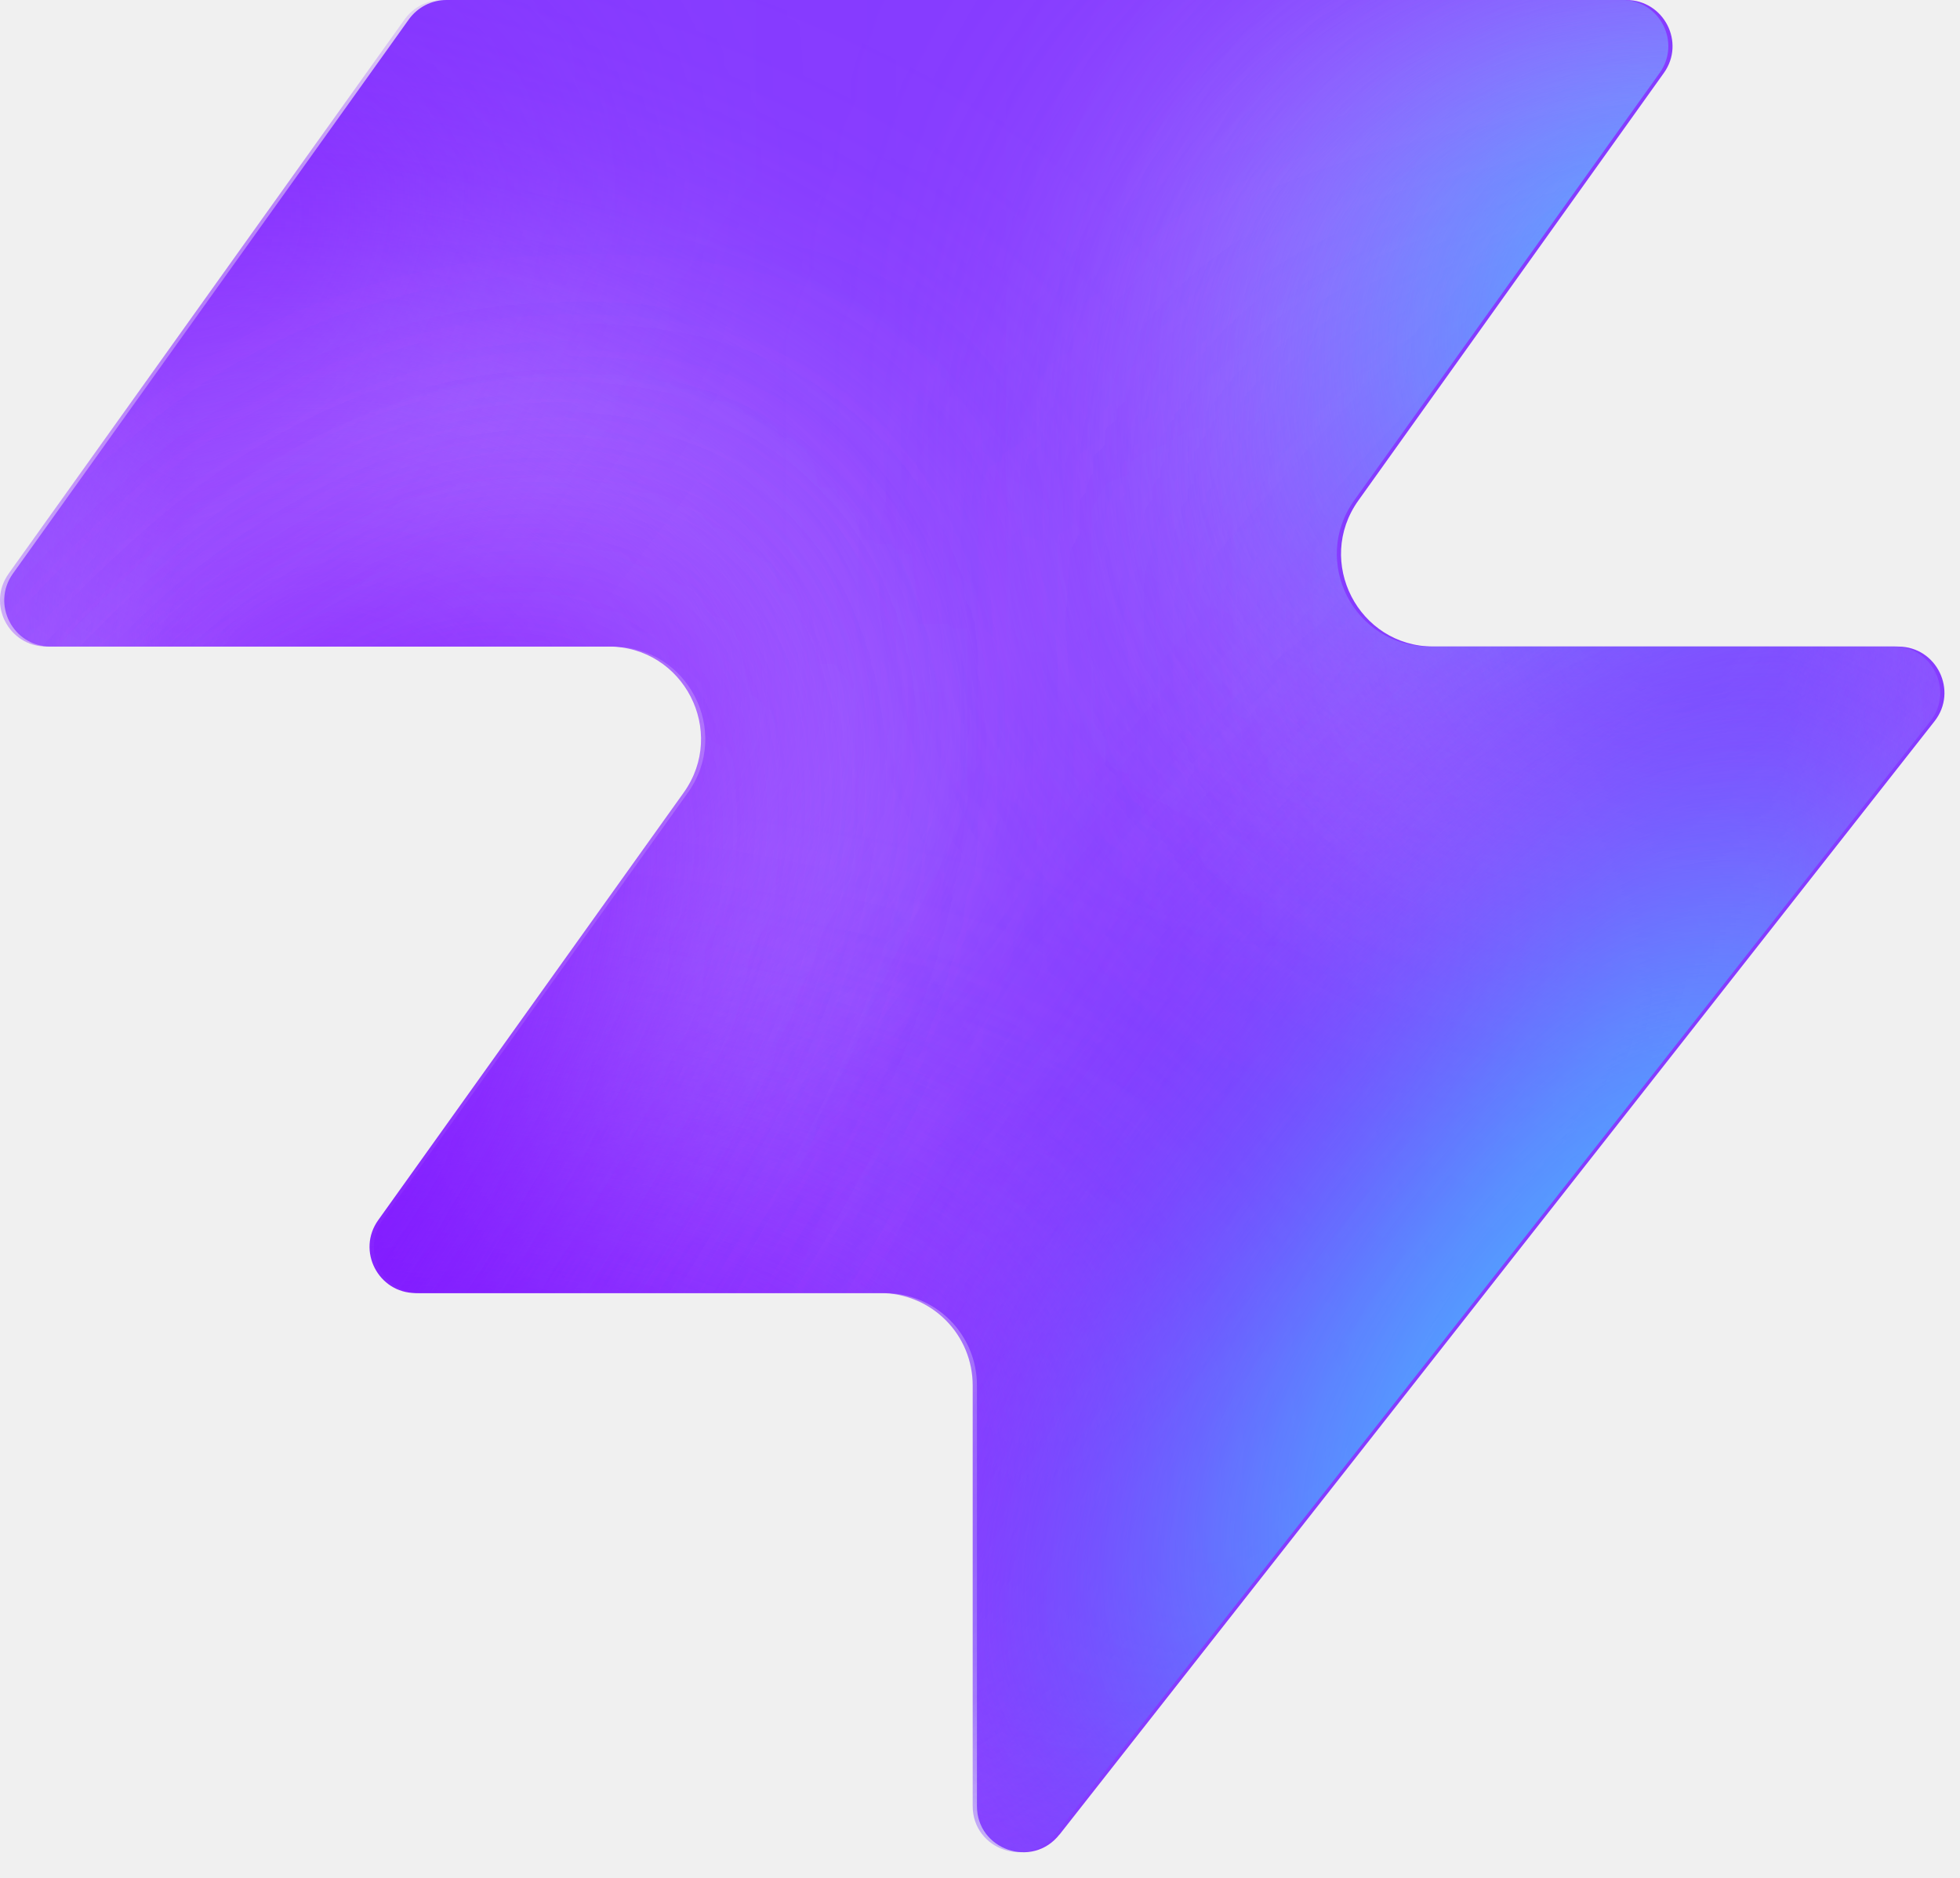
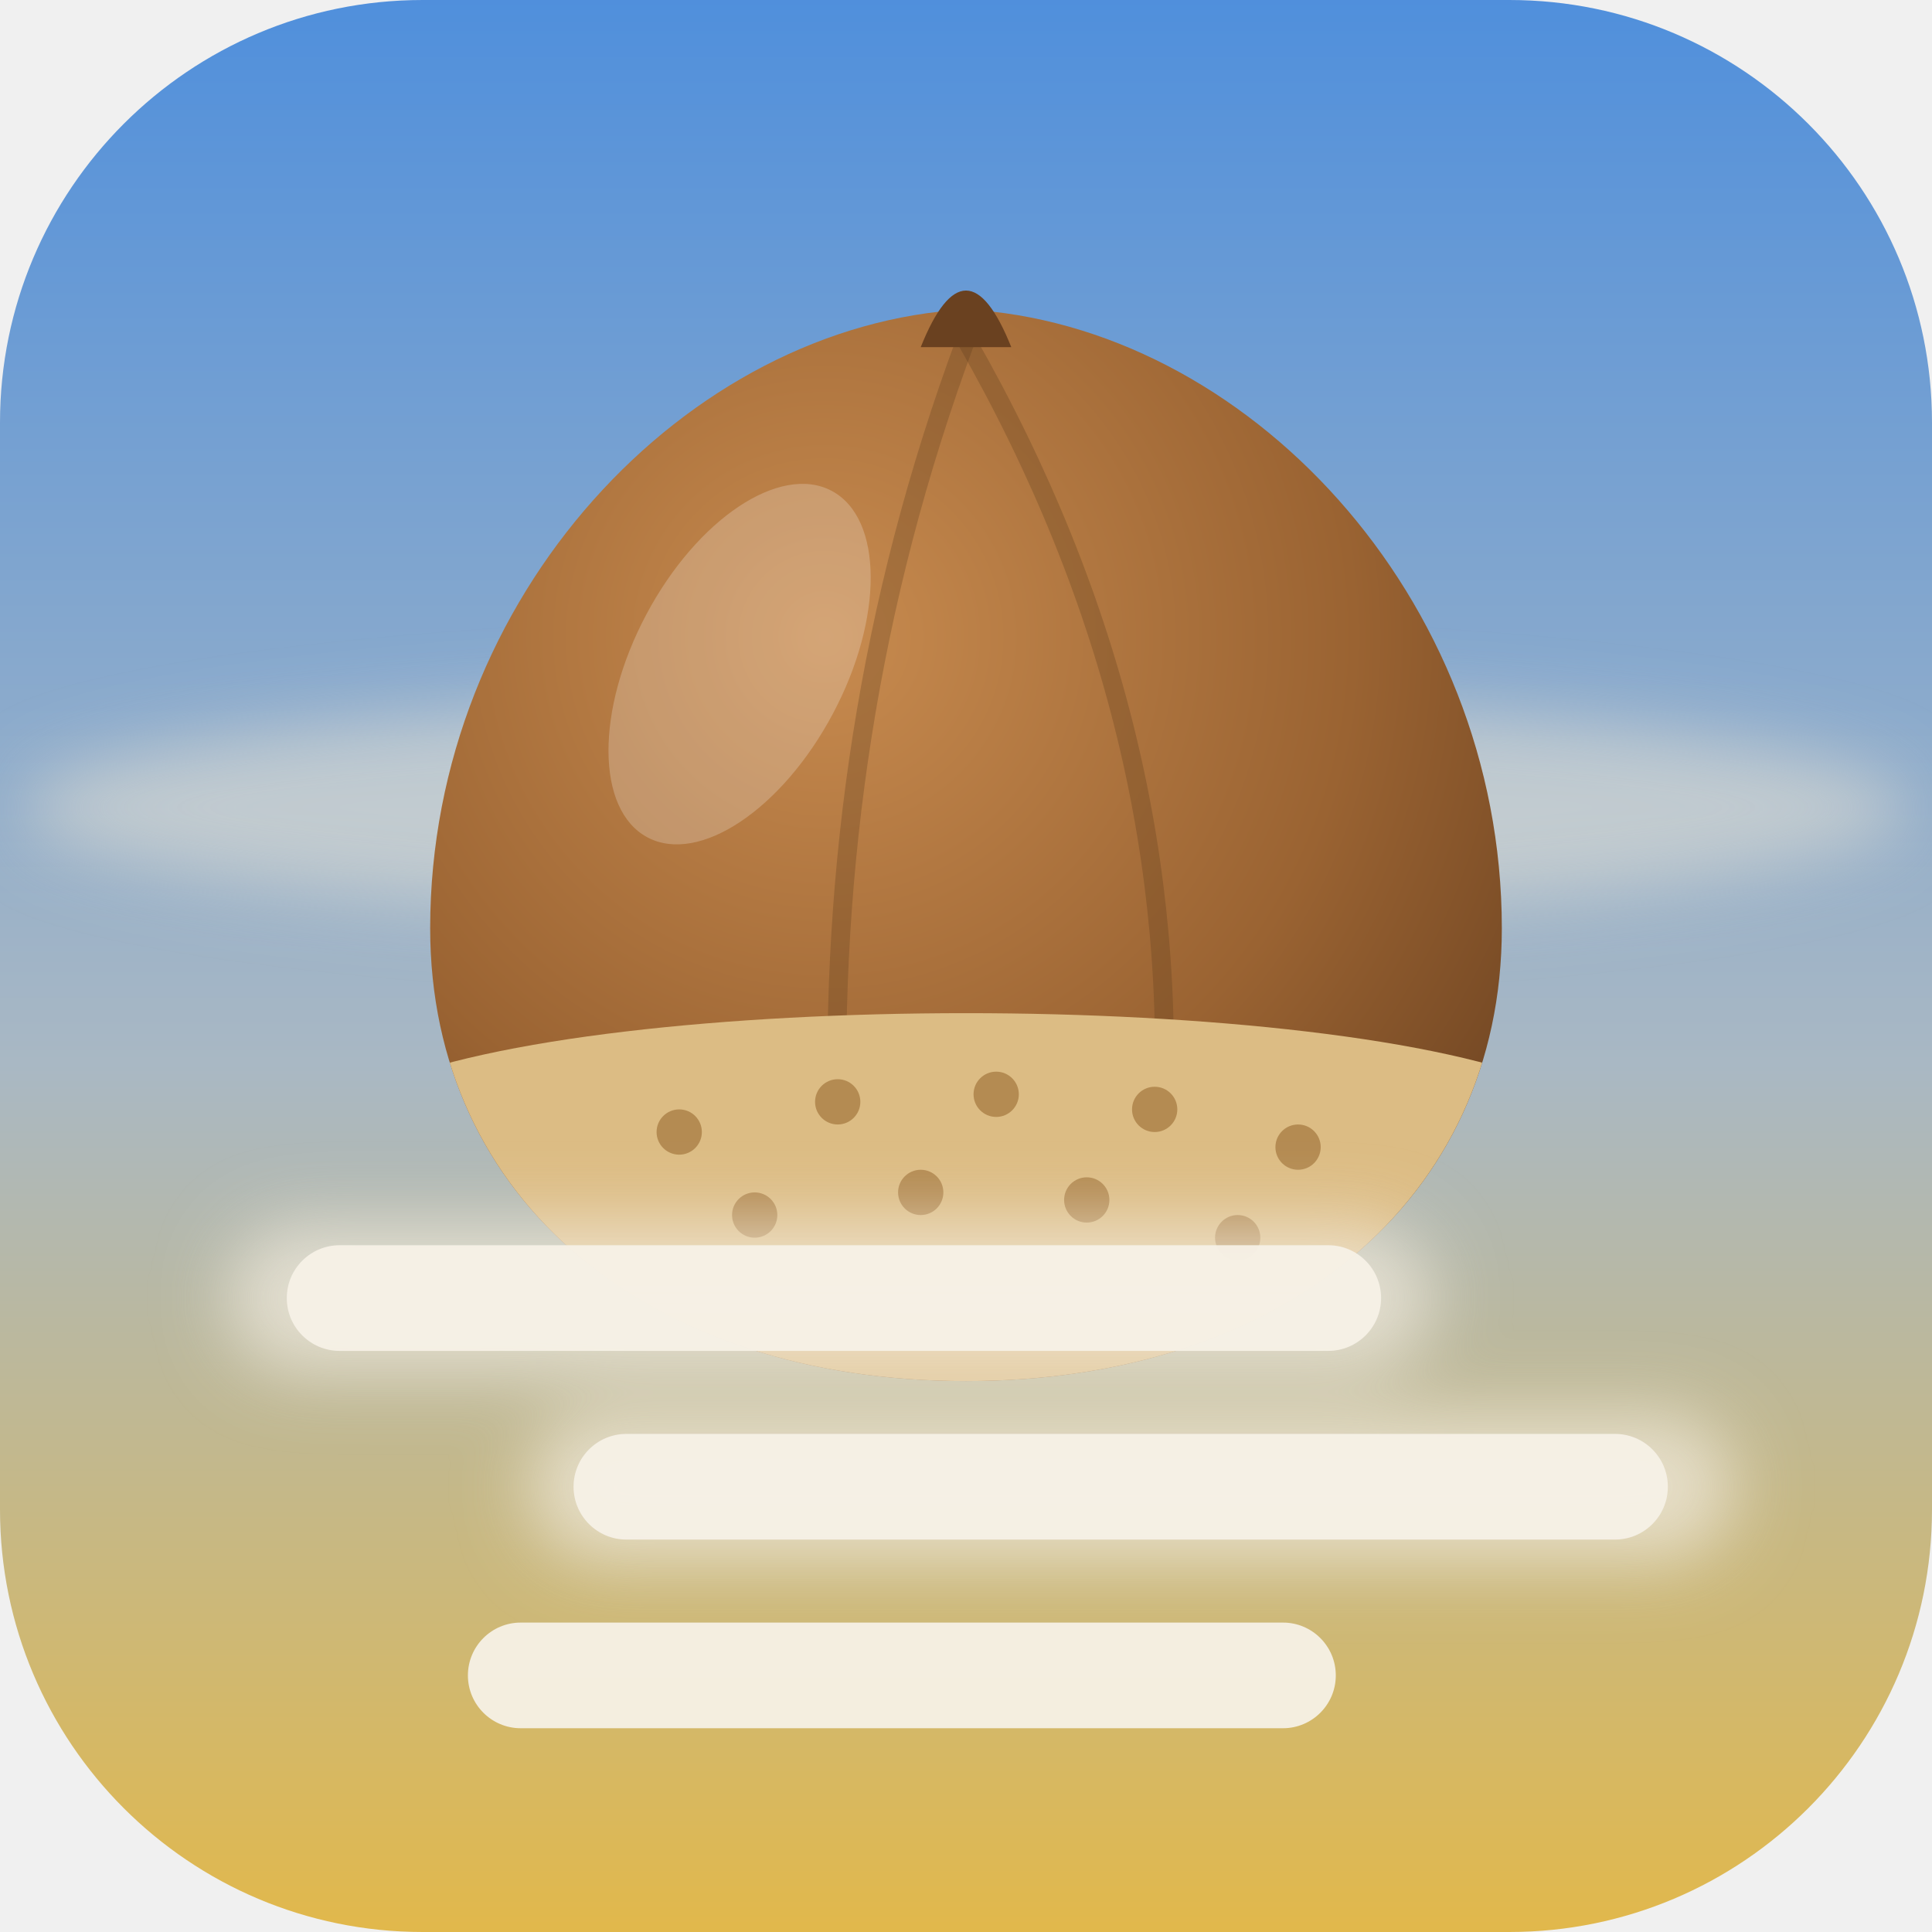
- <svg xmlns="http://www.w3.org/2000/svg" width="48" height="46" fill="none" viewBox="0 0 48 46">
-   <path fill="#863bff" d="M25.946 44.938c-.664.845-2.021.375-2.021-.698V33.937a2.26 2.26 0 0 0-2.262-2.262H10.287c-.92 0-1.456-1.04-.92-1.788l7.48-10.471c1.07-1.497 0-3.578-1.842-3.578H1.237c-.92 0-1.456-1.04-.92-1.788L10.013.474c.214-.297.556-.474.92-.474h28.894c.92 0 1.456 1.04.92 1.788l-7.48 10.471c-1.07 1.498 0 3.579 1.842 3.579h11.377c.943 0 1.473 1.088.89 1.83L25.947 44.94z" style="fill:#863bff;fill:color(display-p3 .525 .23 1);fill-opacity:1" />
-   <mask id="a" width="48" height="46" x="0" y="0" maskUnits="userSpaceOnUse" style="mask-type:alpha">
-     <path fill="#000" d="M25.842 44.938c-.664.844-2.021.375-2.021-.698V33.937a2.26 2.26 0 0 0-2.262-2.262H10.183c-.92 0-1.456-1.04-.92-1.788l7.48-10.471c1.07-1.498 0-3.579-1.842-3.579H1.133c-.92 0-1.456-1.04-.92-1.787L9.91.473c.214-.297.556-.474.92-.474h28.894c.92 0 1.456 1.04.92 1.788l-7.48 10.471c-1.07 1.498 0 3.578 1.842 3.578h11.377c.943 0 1.473 1.088.89 1.832L25.843 44.94z" style="fill:#000;fill-opacity:1" />
-   </mask>
-   <g mask="url(#a)">
-     <g filter="url(#b)">
-       <ellipse cx="5.508" cy="14.704" fill="#ede6ff" rx="5.508" ry="14.704" style="fill:#ede6ff;fill:color(display-p3 .927 .903 1);fill-opacity:1" transform="matrix(.00324 1 1 -.00324 -4.47 31.516)" />
-     </g>
-     <g filter="url(#c)">
-       <ellipse cx="10.399" cy="29.851" fill="#ede6ff" rx="10.399" ry="29.851" style="fill:#ede6ff;fill:color(display-p3 .927 .903 1);fill-opacity:1" transform="matrix(.00324 1 1 -.00324 -39.328 7.883)" />
-     </g>
-     <g filter="url(#d)">
-       <ellipse cx="5.508" cy="30.487" fill="#7e14ff" rx="5.508" ry="30.487" style="fill:#7e14ff;fill:color(display-p3 .492 .077 1);fill-opacity:1" transform="rotate(89.814 -25.913 -14.639)scale(1 -1)" />
-     </g>
-     <g filter="url(#e)">
-       <ellipse cx="5.508" cy="30.599" fill="#7e14ff" rx="5.508" ry="30.599" style="fill:#7e14ff;fill:color(display-p3 .492 .077 1);fill-opacity:1" transform="rotate(89.814 -32.644 -3.334)scale(1 -1)" />
-     </g>
-     <g filter="url(#f)">
-       <ellipse cx="5.508" cy="30.599" fill="#7e14ff" rx="5.508" ry="30.599" style="fill:#7e14ff;fill:color(display-p3 .492 .077 1);fill-opacity:1" transform="matrix(.00324 1 1 -.00324 -34.34 30.47)" />
-     </g>
-     <g filter="url(#g)">
-       <ellipse cx="14.072" cy="22.078" fill="#ede6ff" rx="14.072" ry="22.078" style="fill:#ede6ff;fill:color(display-p3 .927 .903 1);fill-opacity:1" transform="rotate(93.35 24.506 48.493)scale(-1 1)" />
-     </g>
-     <g filter="url(#h)">
-       <ellipse cx="3.47" cy="21.501" fill="#7e14ff" rx="3.47" ry="21.501" style="fill:#7e14ff;fill:color(display-p3 .492 .077 1);fill-opacity:1" transform="rotate(89.009 28.708 47.59)scale(-1 1)" />
-     </g>
-     <g filter="url(#i)">
-       <ellipse cx="3.47" cy="21.501" fill="#7e14ff" rx="3.47" ry="21.501" style="fill:#7e14ff;fill:color(display-p3 .492 .077 1);fill-opacity:1" transform="rotate(89.009 28.708 47.59)scale(-1 1)" />
-     </g>
-     <g filter="url(#j)">
-       <ellipse cx=".387" cy="8.972" fill="#7e14ff" rx="4.407" ry="29.108" style="fill:#7e14ff;fill:color(display-p3 .492 .077 1);fill-opacity:1" transform="rotate(39.51 .387 8.972)" />
-     </g>
-     <g filter="url(#k)">
-       <ellipse cx="47.523" cy="-6.092" fill="#7e14ff" rx="4.407" ry="29.108" style="fill:#7e14ff;fill:color(display-p3 .492 .077 1);fill-opacity:1" transform="rotate(37.892 47.523 -6.092)" />
-     </g>
-     <g filter="url(#l)">
-       <ellipse cx="41.412" cy="6.333" fill="#47bfff" rx="5.971" ry="9.665" style="fill:#47bfff;fill:color(display-p3 .28 .748 1);fill-opacity:1" transform="rotate(37.892 41.412 6.333)" />
-     </g>
-     <g filter="url(#m)">
-       <ellipse cx="-1.879" cy="38.332" fill="#7e14ff" rx="4.407" ry="29.108" style="fill:#7e14ff;fill:color(display-p3 .492 .077 1);fill-opacity:1" transform="rotate(37.892 -1.88 38.332)" />
-     </g>
-     <g filter="url(#n)">
-       <ellipse cx="-1.879" cy="38.332" fill="#7e14ff" rx="4.407" ry="29.108" style="fill:#7e14ff;fill:color(display-p3 .492 .077 1);fill-opacity:1" transform="rotate(37.892 -1.88 38.332)" />
-     </g>
-     <g filter="url(#o)">
-       <ellipse cx="35.651" cy="29.907" fill="#7e14ff" rx="4.407" ry="29.108" style="fill:#7e14ff;fill:color(display-p3 .492 .077 1);fill-opacity:1" transform="rotate(37.892 35.651 29.907)" />
-     </g>
-     <g filter="url(#p)">
-       <ellipse cx="38.418" cy="32.4" fill="#47bfff" rx="5.971" ry="15.297" style="fill:#47bfff;fill:color(display-p3 .28 .748 1);fill-opacity:1" transform="rotate(37.892 38.418 32.4)" />
-     </g>
-   </g>
+ <svg xmlns="http://www.w3.org/2000/svg" width="512" height="512" viewBox="0 0 512 512">
  <defs>
-     <filter id="b" width="60.045" height="41.654" x="-19.77" y="16.149" color-interpolation-filters="sRGB" filterUnits="userSpaceOnUse">
-       <feFlood flood-opacity="0" result="BackgroundImageFix" />
-       <feBlend in="SourceGraphic" in2="BackgroundImageFix" result="shape" />
-       <feGaussianBlur result="effect1_foregroundBlur_2002_17158" stdDeviation="7.659" />
-     </filter>
-     <filter id="c" width="90.34" height="51.437" x="-54.613" y="-7.533" color-interpolation-filters="sRGB" filterUnits="userSpaceOnUse">
-       <feFlood flood-opacity="0" result="BackgroundImageFix" />
-       <feBlend in="SourceGraphic" in2="BackgroundImageFix" result="shape" />
-       <feGaussianBlur result="effect1_foregroundBlur_2002_17158" stdDeviation="7.659" />
-     </filter>
-     <filter id="d" width="79.355" height="29.4" x="-49.64" y="2.03" color-interpolation-filters="sRGB" filterUnits="userSpaceOnUse">
-       <feFlood flood-opacity="0" result="BackgroundImageFix" />
-       <feBlend in="SourceGraphic" in2="BackgroundImageFix" result="shape" />
-       <feGaussianBlur result="effect1_foregroundBlur_2002_17158" stdDeviation="4.596" />
-     </filter>
-     <filter id="e" width="79.579" height="29.4" x="-45.045" y="20.029" color-interpolation-filters="sRGB" filterUnits="userSpaceOnUse">
-       <feFlood flood-opacity="0" result="BackgroundImageFix" />
-       <feBlend in="SourceGraphic" in2="BackgroundImageFix" result="shape" />
-       <feGaussianBlur result="effect1_foregroundBlur_2002_17158" stdDeviation="4.596" />
-     </filter>
-     <filter id="f" width="79.579" height="29.4" x="-43.513" y="21.178" color-interpolation-filters="sRGB" filterUnits="userSpaceOnUse">
-       <feFlood flood-opacity="0" result="BackgroundImageFix" />
-       <feBlend in="SourceGraphic" in2="BackgroundImageFix" result="shape" />
-       <feGaussianBlur result="effect1_foregroundBlur_2002_17158" stdDeviation="4.596" />
-     </filter>
-     <filter id="g" width="74.749" height="58.852" x="15.756" y="-17.901" color-interpolation-filters="sRGB" filterUnits="userSpaceOnUse">
-       <feFlood flood-opacity="0" result="BackgroundImageFix" />
-       <feBlend in="SourceGraphic" in2="BackgroundImageFix" result="shape" />
-       <feGaussianBlur result="effect1_foregroundBlur_2002_17158" stdDeviation="7.659" />
-     </filter>
-     <filter id="h" width="61.377" height="25.362" x="23.548" y="2.284" color-interpolation-filters="sRGB" filterUnits="userSpaceOnUse">
-       <feFlood flood-opacity="0" result="BackgroundImageFix" />
-       <feBlend in="SourceGraphic" in2="BackgroundImageFix" result="shape" />
-       <feGaussianBlur result="effect1_foregroundBlur_2002_17158" stdDeviation="4.596" />
-     </filter>
-     <filter id="i" width="61.377" height="25.362" x="23.548" y="2.284" color-interpolation-filters="sRGB" filterUnits="userSpaceOnUse">
-       <feFlood flood-opacity="0" result="BackgroundImageFix" />
-       <feBlend in="SourceGraphic" in2="BackgroundImageFix" result="shape" />
-       <feGaussianBlur result="effect1_foregroundBlur_2002_17158" stdDeviation="4.596" />
-     </filter>
-     <filter id="j" width="56.045" height="63.649" x="-27.636" y="-22.853" color-interpolation-filters="sRGB" filterUnits="userSpaceOnUse">
-       <feFlood flood-opacity="0" result="BackgroundImageFix" />
-       <feBlend in="SourceGraphic" in2="BackgroundImageFix" result="shape" />
-       <feGaussianBlur result="effect1_foregroundBlur_2002_17158" stdDeviation="4.596" />
-     </filter>
-     <filter id="k" width="54.814" height="64.646" x="20.116" y="-38.415" color-interpolation-filters="sRGB" filterUnits="userSpaceOnUse">
-       <feFlood flood-opacity="0" result="BackgroundImageFix" />
-       <feBlend in="SourceGraphic" in2="BackgroundImageFix" result="shape" />
-       <feGaussianBlur result="effect1_foregroundBlur_2002_17158" stdDeviation="4.596" />
-     </filter>
-     <filter id="l" width="33.541" height="35.313" x="24.641" y="-11.323" color-interpolation-filters="sRGB" filterUnits="userSpaceOnUse">
-       <feFlood flood-opacity="0" result="BackgroundImageFix" />
-       <feBlend in="SourceGraphic" in2="BackgroundImageFix" result="shape" />
-       <feGaussianBlur result="effect1_foregroundBlur_2002_17158" stdDeviation="4.596" />
-     </filter>
-     <filter id="m" width="54.814" height="64.646" x="-29.286" y="6.009" color-interpolation-filters="sRGB" filterUnits="userSpaceOnUse">
-       <feFlood flood-opacity="0" result="BackgroundImageFix" />
-       <feBlend in="SourceGraphic" in2="BackgroundImageFix" result="shape" />
-       <feGaussianBlur result="effect1_foregroundBlur_2002_17158" stdDeviation="4.596" />
-     </filter>
-     <filter id="n" width="54.814" height="64.646" x="-29.286" y="6.009" color-interpolation-filters="sRGB" filterUnits="userSpaceOnUse">
-       <feFlood flood-opacity="0" result="BackgroundImageFix" />
-       <feBlend in="SourceGraphic" in2="BackgroundImageFix" result="shape" />
-       <feGaussianBlur result="effect1_foregroundBlur_2002_17158" stdDeviation="4.596" />
-     </filter>
-     <filter id="o" width="54.814" height="64.646" x="8.244" y="-2.416" color-interpolation-filters="sRGB" filterUnits="userSpaceOnUse">
-       <feFlood flood-opacity="0" result="BackgroundImageFix" />
-       <feBlend in="SourceGraphic" in2="BackgroundImageFix" result="shape" />
-       <feGaussianBlur result="effect1_foregroundBlur_2002_17158" stdDeviation="4.596" />
-     </filter>
-     <filter id="p" width="39.409" height="43.623" x="18.713" y="10.588" color-interpolation-filters="sRGB" filterUnits="userSpaceOnUse">
-       <feFlood flood-opacity="0" result="BackgroundImageFix" />
-       <feBlend in="SourceGraphic" in2="BackgroundImageFix" result="shape" />
-       <feGaussianBlur result="effect1_foregroundBlur_2002_17158" stdDeviation="4.596" />
+     <linearGradient id="sky" x1="0" y1="0" x2="0" y2="1">
+       <stop offset="0" stop-color="#4f8fdc" />
+       <stop offset="0.55" stop-color="#a9b8c4" />
+       <stop offset="1" stop-color="#e2b84a" />
+     </linearGradient>
+     <radialGradient id="shell" cx="0.38" cy="0.32" r="0.75">
+       <stop offset="0" stop-color="#c88b4f" />
+       <stop offset="0.6" stop-color="#9a6332" />
+       <stop offset="1" stop-color="#6a4120" />
+     </radialGradient>
+     <clipPath id="nut">
+       <path d="M256 82C330 86 398 158 398 246C398 318 340 366 256 366C172 366 114 318 114 246C114 158 182 86 256 82Z" />
+     </clipPath>
+     <filter id="blur" x="-20%" y="-50%" width="140%" height="200%">
+       <feGaussianBlur stdDeviation="9" />
    </filter>
  </defs>
+   <rect width="512" height="512" rx="112" fill="url(#sky)" />
+   <ellipse cx="256" cy="214" rx="250" ry="30" fill="#efe7d6" opacity="0.5" filter="url(#blur)" />
+   <g clip-path="url(#nut)">
+     <rect x="100" y="70" width="312" height="310" fill="url(#shell)" />
+     <g fill="none" stroke="#5c391b" stroke-opacity="0.28" stroke-width="5" stroke-linecap="round">
+       <path d="M256 90C230 160 220 230 222 300" />
+       <path d="M256 90C296 160 312 230 308 300" />
+     </g>
+     <path d="M100 288C160 262 352 262 412 288L412 380L100 380Z" fill="#dcbc84" />
+     <g fill="#b48b52">
+       <circle cx="180" cy="300" r="6" />
+       <circle cx="222" cy="292" r="6" />
+       <circle cx="264" cy="290" r="6" />
+       <circle cx="306" cy="294" r="6" />
+       <circle cx="344" cy="304" r="6" />
+       <circle cx="200" cy="322" r="6" />
+       <circle cx="244" cy="316" r="6" />
+       <circle cx="288" cy="318" r="6" />
+       <circle cx="328" cy="328" r="6" />
+     </g>
+     <ellipse cx="196" cy="176" rx="28" ry="52" fill="#fff" opacity="0.22" transform="rotate(28 196 176)" />
+   </g>
+   <path d="M244 92Q256 62 268 92Z" fill="#6a4120" />
+   <g filter="url(#blur)" fill="#f3ede1" opacity="0.7">
+     <rect x="60" y="324" width="320" height="40" rx="20" />
+     <rect x="140" y="374" width="320" height="40" rx="20" />
+   </g>
+   <g fill="#f6f1e7" opacity="0.94">
+     <rect x="76" y="330" width="290" height="28" rx="14" />
+     <rect x="152" y="380" width="290" height="28" rx="14" />
+     <rect x="124" y="430" width="230" height="28" rx="14" />
+   </g>
</svg>
